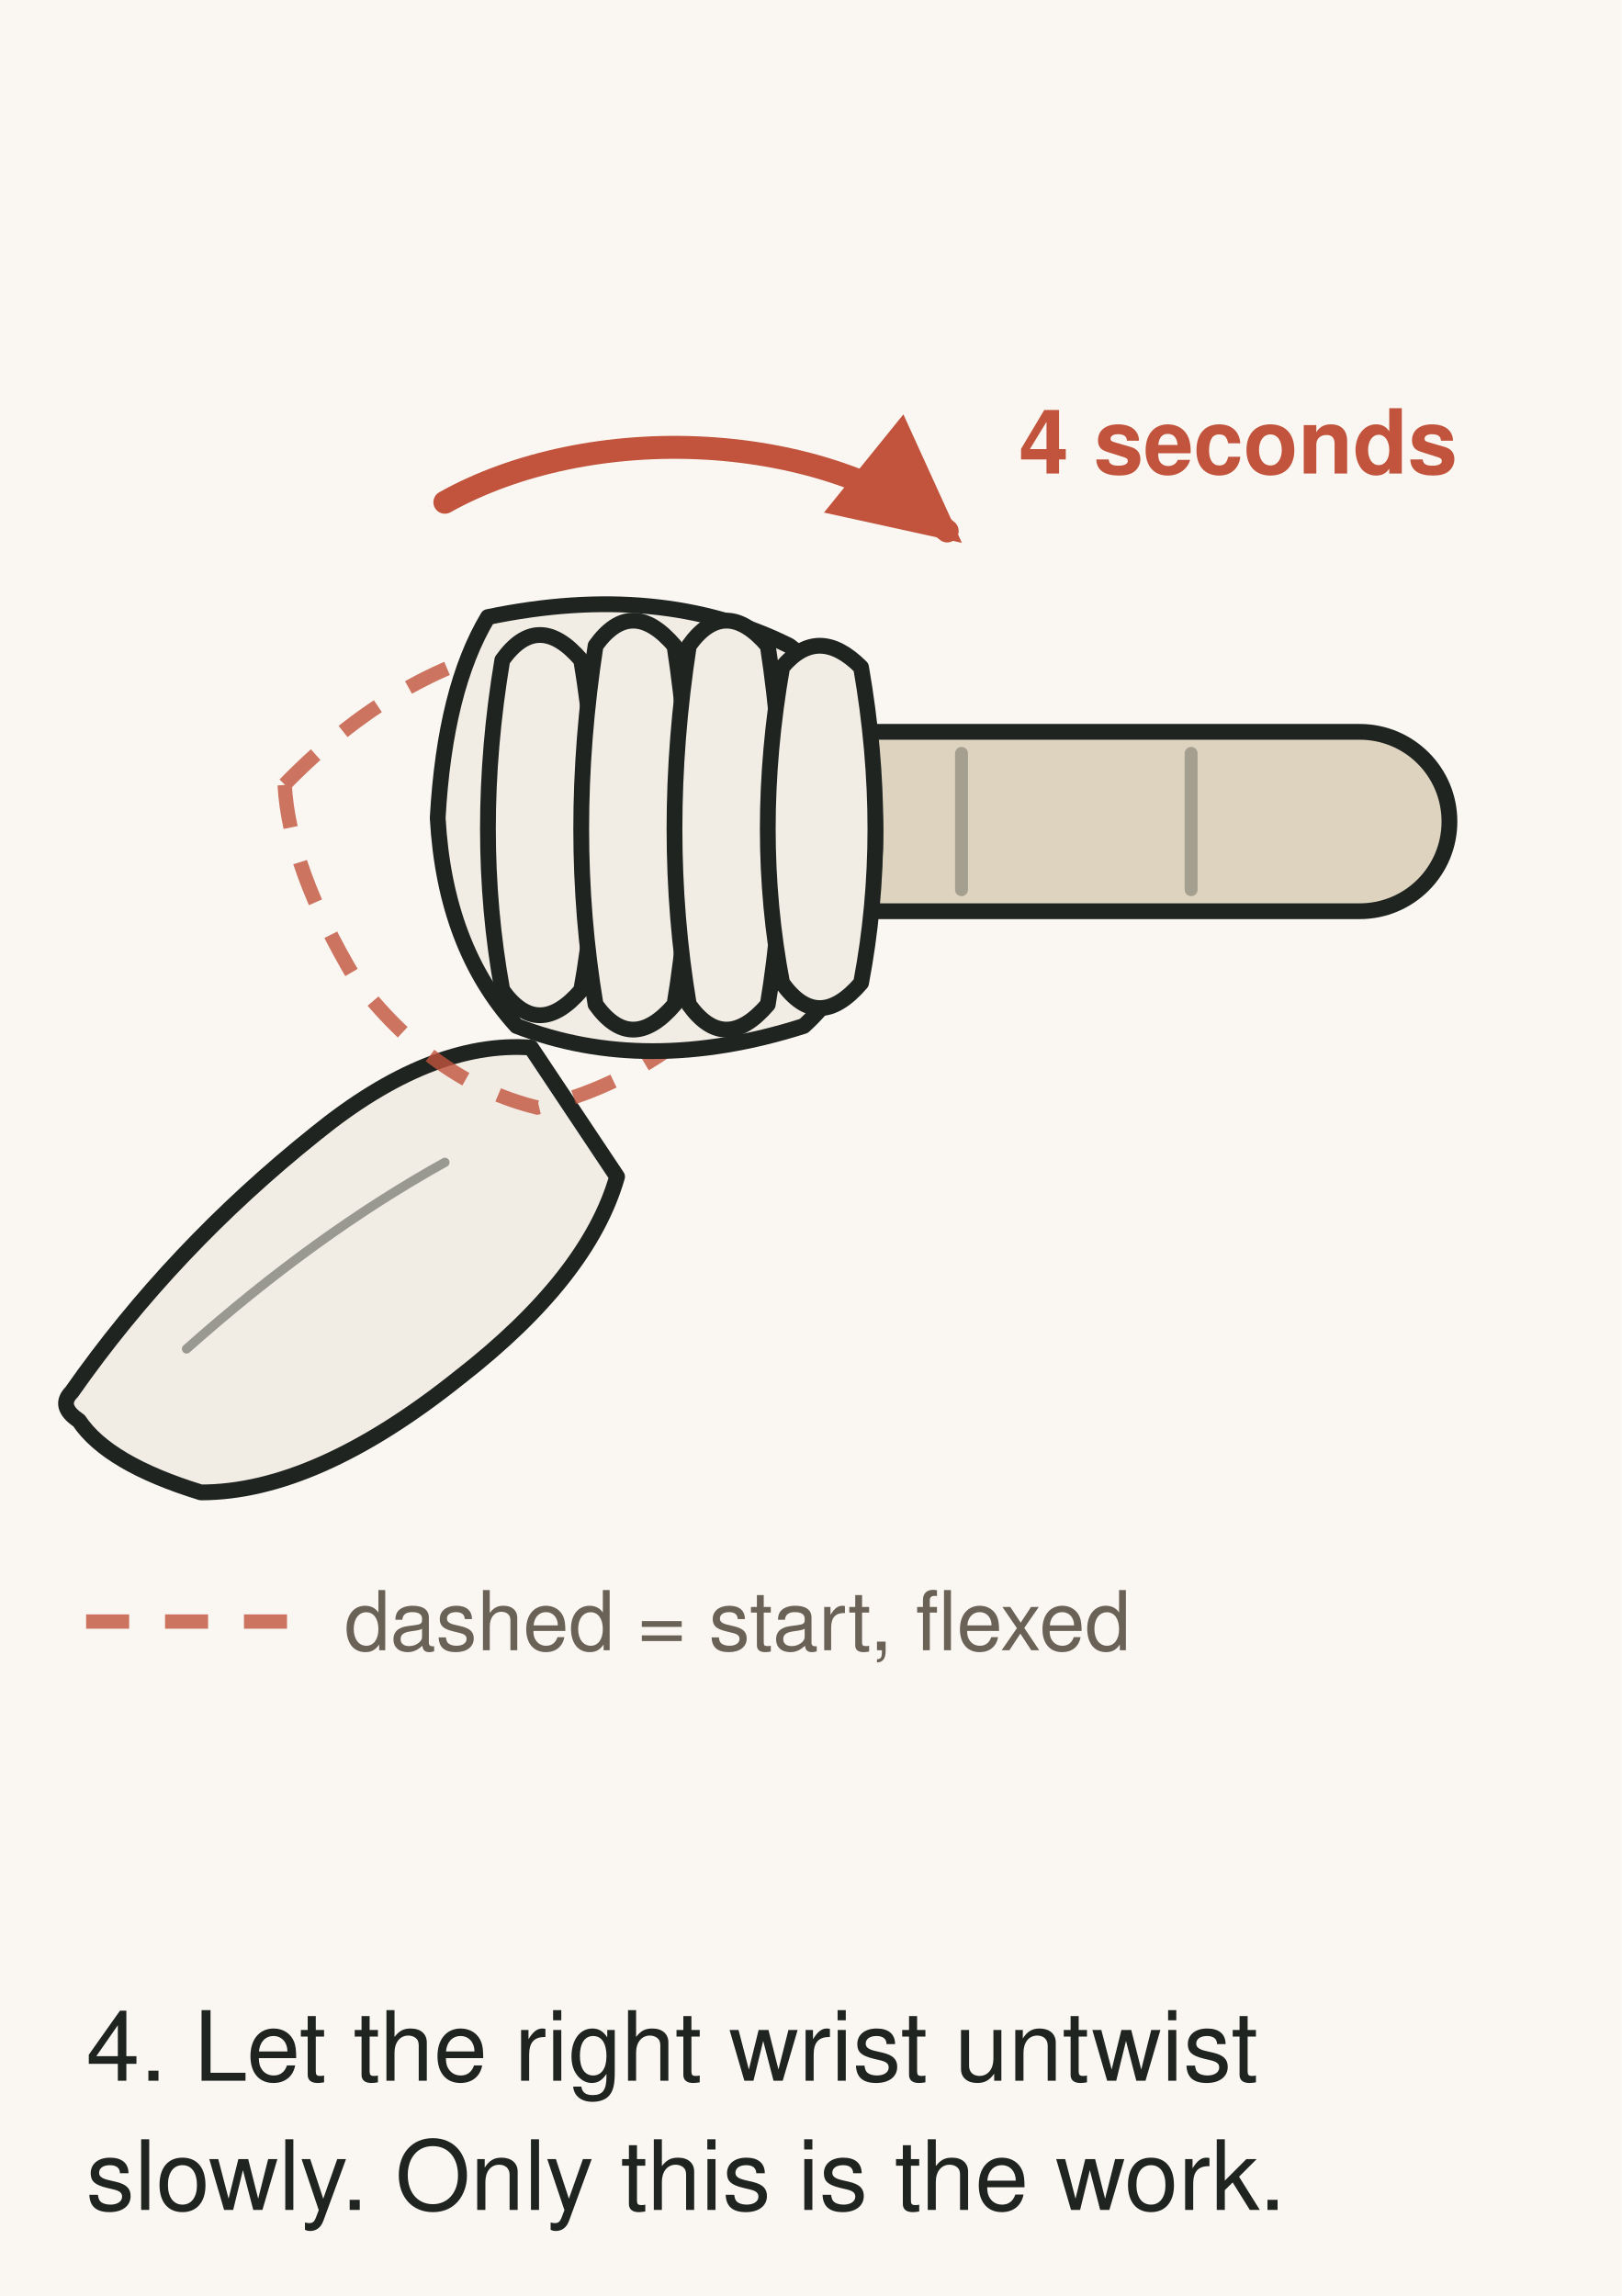
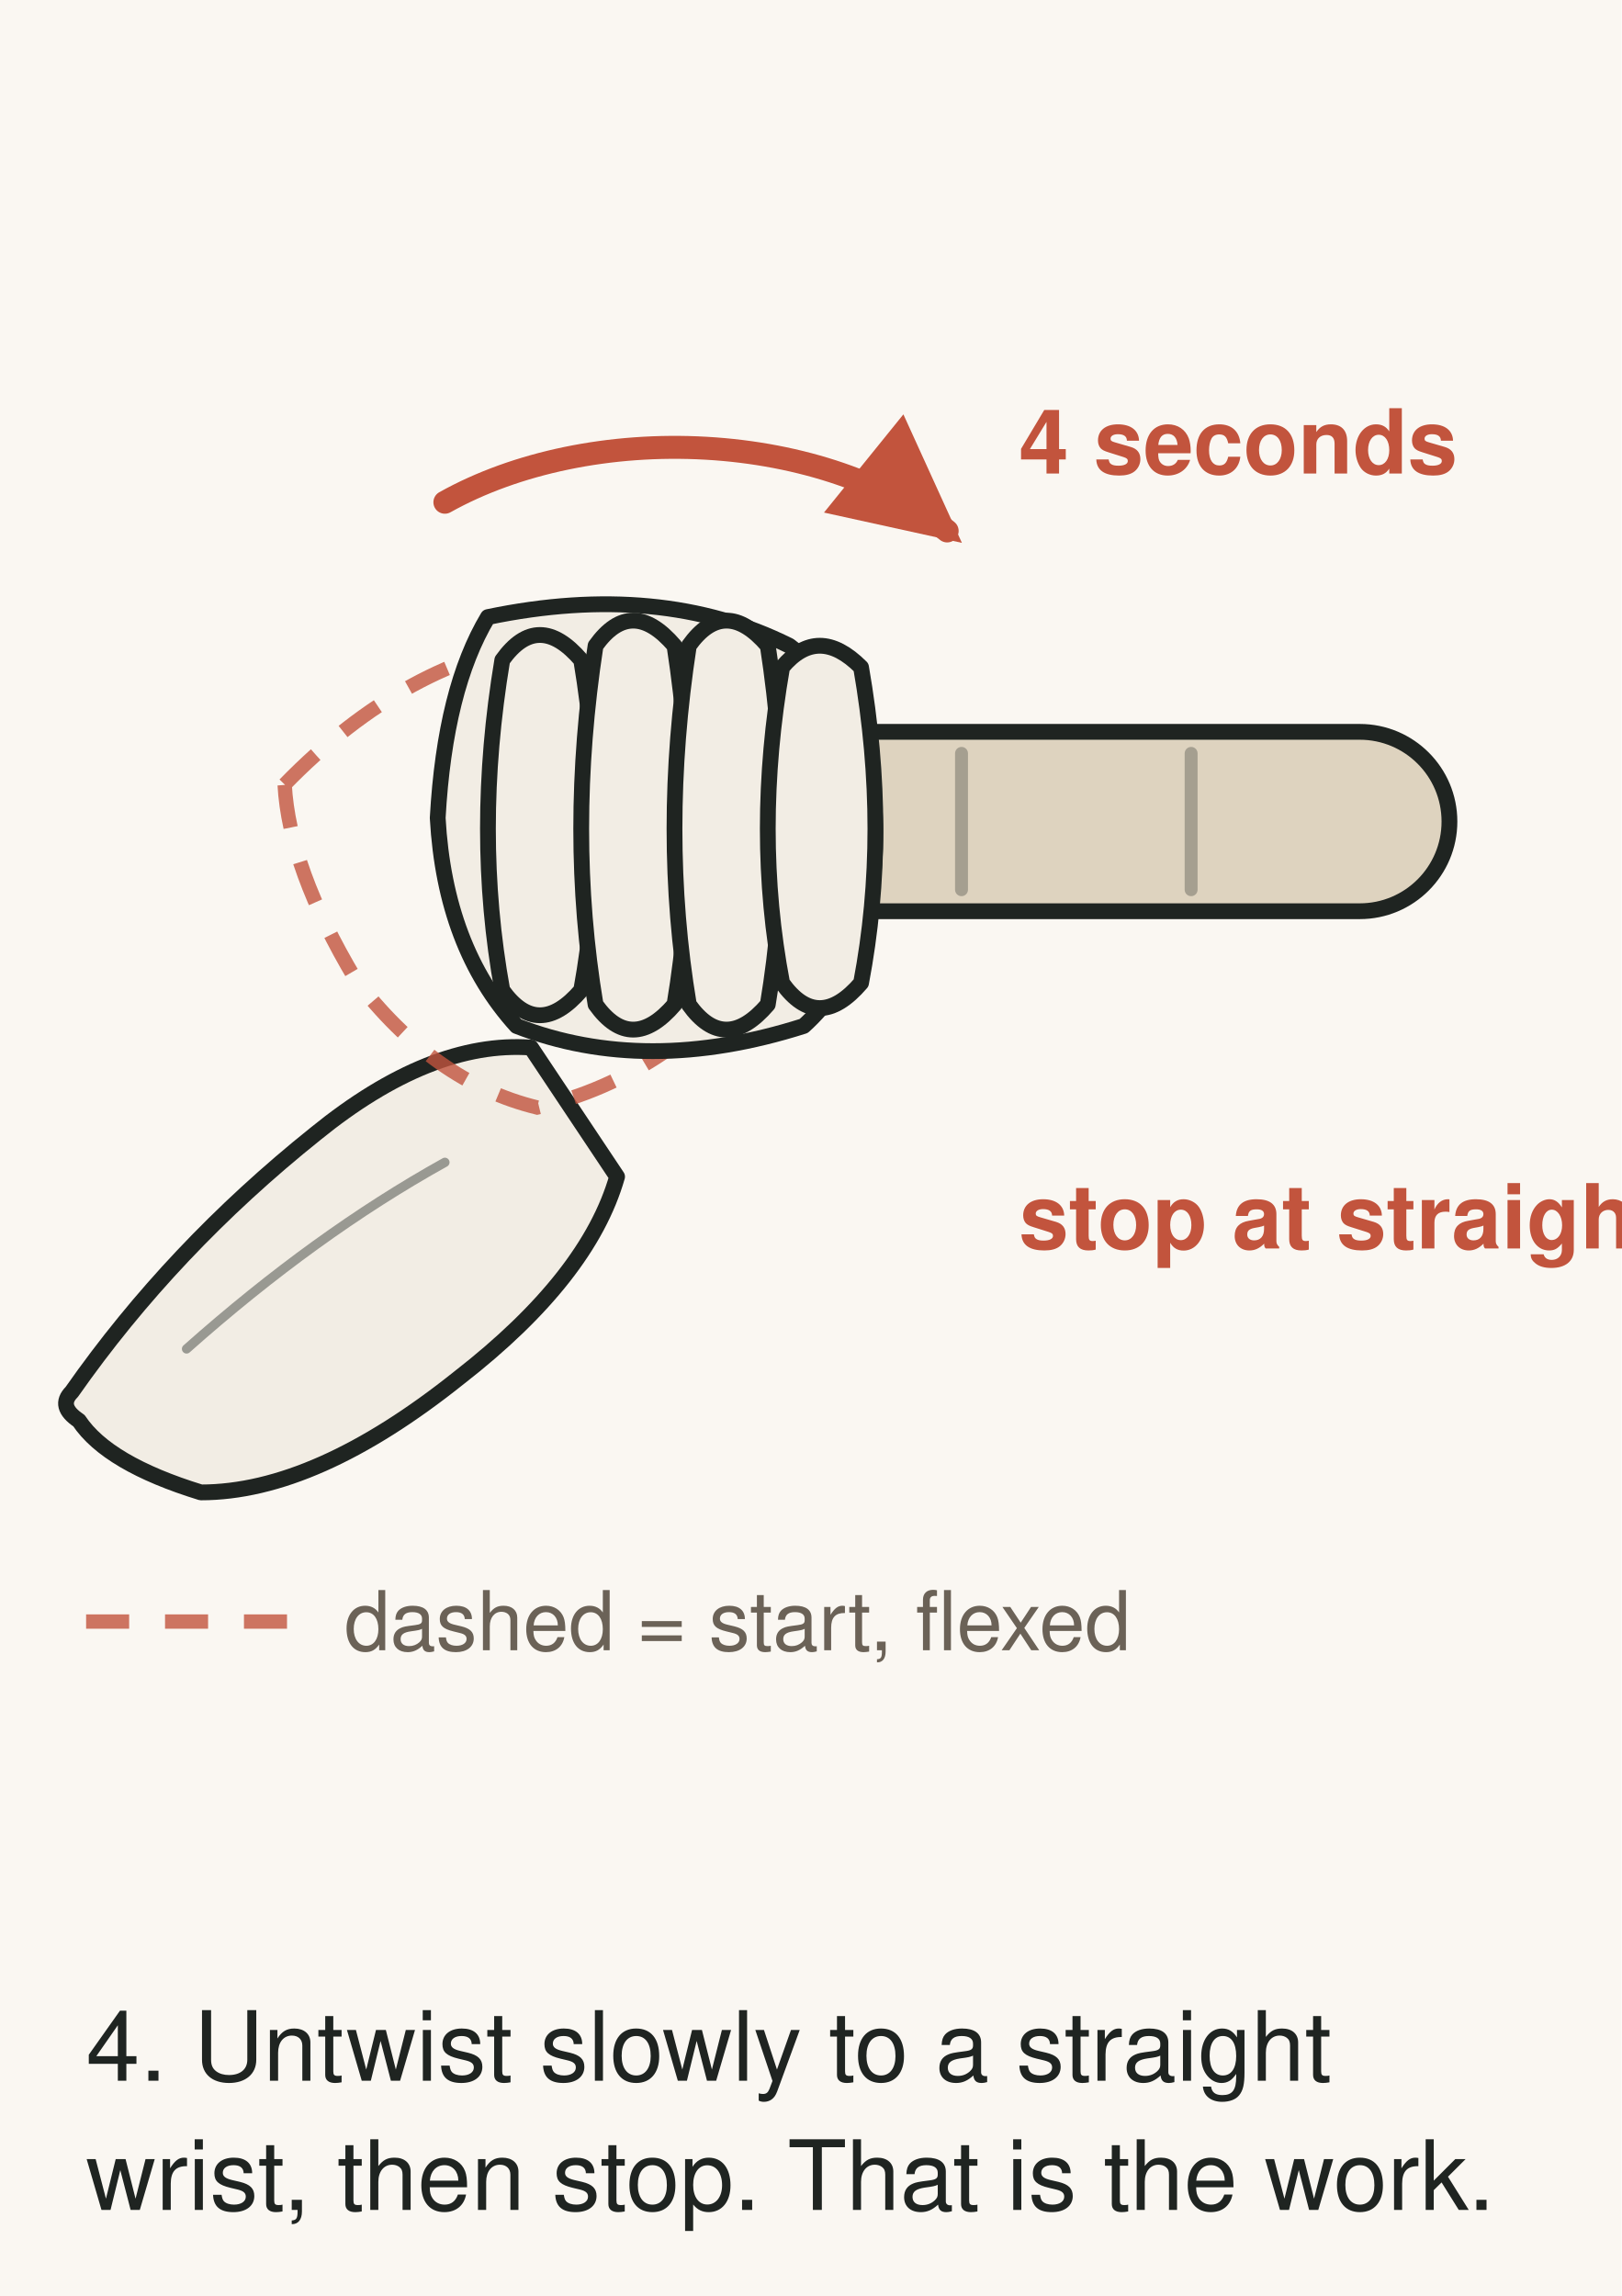
<svg xmlns="http://www.w3.org/2000/svg" viewBox="766 74 226 320" role="img" aria-label="reverse-tyler-twist step 4">
  <style>
    .bg{fill:#FAF7F2}
    .lm{fill:#F2EDE4;stroke:#1F2421;stroke-width:2.2;stroke-linejoin:round;stroke-linecap:round}
    .im{fill:#DED3BF;stroke:#1F2421;stroke-width:2.2;stroke-linejoin:round}
    .ct{fill:none;stroke:#1F2421;stroke-width:1.3;opacity:.42;stroke-linecap:round}
    .det{stroke:#1F2421;fill:none;stroke-width:1.8;stroke-linecap:round;opacity:.3}
    .acc{stroke:#C2543D;fill:none;stroke-width:3.2;stroke-linecap:round}
    .lead{stroke:#C2543D;fill:none;stroke-width:1.4;opacity:.72}
    .ghost{fill:none;stroke:#C2543D;stroke-width:2;stroke-dasharray:6 5;opacity:.8}
    .t{font-family:-apple-system,BlinkMacSystemFont,'Segoe UI',Helvetica,Arial,sans-serif;fill:#1F2421}
    .h{font-size:22px;font-weight:700}
    .sub{font-size:13.5px;fill:#6B6257}
    .cap{font-size:13.5px}
    .lab{font-size:11.5px;fill:#6B6257}
    .accT{font-size:12.5px;font-weight:700;fill:#C2543D}
    .dose{font-size:13px;fill:#4A443C}
    .div{stroke:#E2D9CB;stroke-width:1.5}
  </style>
  <defs>
    <radialGradient id="sore">
      <stop offset="0%" stop-color="#C2543D" stop-opacity=".5" />
      <stop offset="70%" stop-color="#C2543D" stop-opacity=".12" />
      <stop offset="100%" stop-color="#C2543D" stop-opacity="0" />
    </radialGradient>
  </defs>
  <marker id="ar" viewBox="0 0 10 10" refX="8.5" refY="5" markerWidth="5.5" markerHeight="5.5" orient="auto-start-reverse">
    <path d="M0,0 L10,5 L0,10 z" fill="#C2543D" />
  </marker>
  <rect x="766" y="74" width="226" height="320" fill="#FAF7F2" />
  <g>
    <rect class="im" x="828" y="176" width="140" height="25" rx="12.5" />
    <line class="det" x1="900" y1="179" x2="900" y2="198" />
    <line class="det" x1="932" y1="179" x2="932" y2="198" />
    <path class="lm" d="M776,268 Q790,248 810,232 Q826,219 840,220 L852,238 Q848,252 830,266 Q810,282 794,282 Q781,278 777,272 Q774,270 776,268 Z" />
    <path class="ct" d="M792,262 Q810,246 828,236" />
    <g class="ghost" transform="rotate(-34 858 218)">
      <path d="M834,160 Q858,155 876,164 Q888,173 888,190 Q888,208 878,217 Q856,224 838,217 Q828,206 827,188 Q828,170 834,160 Z" />
    </g>
    <path class="lm" d="M834,160 Q858,155 876,164 Q888,173 888,190 Q888,208 878,217 Q856,224 838,217 Q828,206 827,188 Q828,170 834,160 Z" />
    <path class="lm" d="M836,166 Q832,190 836,212 Q841,219 847,212 Q851,190 847,166 Q841,159 836,166 Z" />
    <path class="lm" d="M849,164 Q845,190 849,214 Q854,221 860,214 Q864,190 860,164 Q854,157 849,164 Z" />
    <path class="lm" d="M862,164 Q858,190 862,214 Q867,221 873,214 Q877,190 873,164 Q867,157 862,164 Z" />
    <path class="lm" d="M875,167 Q871,190 875,211 Q880,218 886,211 Q890,190 886,167 Q880,161 875,167 Z" />
    <path class="acc" d="M828,144 A48,30 0 0 1 898,148" marker-end="url(#ar)" />
    <text class="t accT" x="908" y="140">4 seconds</text>
+     <text class="t accT" x="908" y="248">stop at straight</text>
    <line class="ghost" x1="778" y1="300" x2="806" y2="300" />
    <text class="t lab" x="814" y="304">dashed = start, flexed</text>
-     <text class="t cap" x="778" y="364">4. Let the right wrist untwist</text>
-     <text class="t cap" x="778" y="382">slowly. Only this is the work.</text>
+     <text class="t cap" x="778" y="364">4. Untwist slowly to a straight</text>
+     <text class="t cap" x="778" y="382">wrist, then stop. That is the work.</text>
  </g>
</svg>
